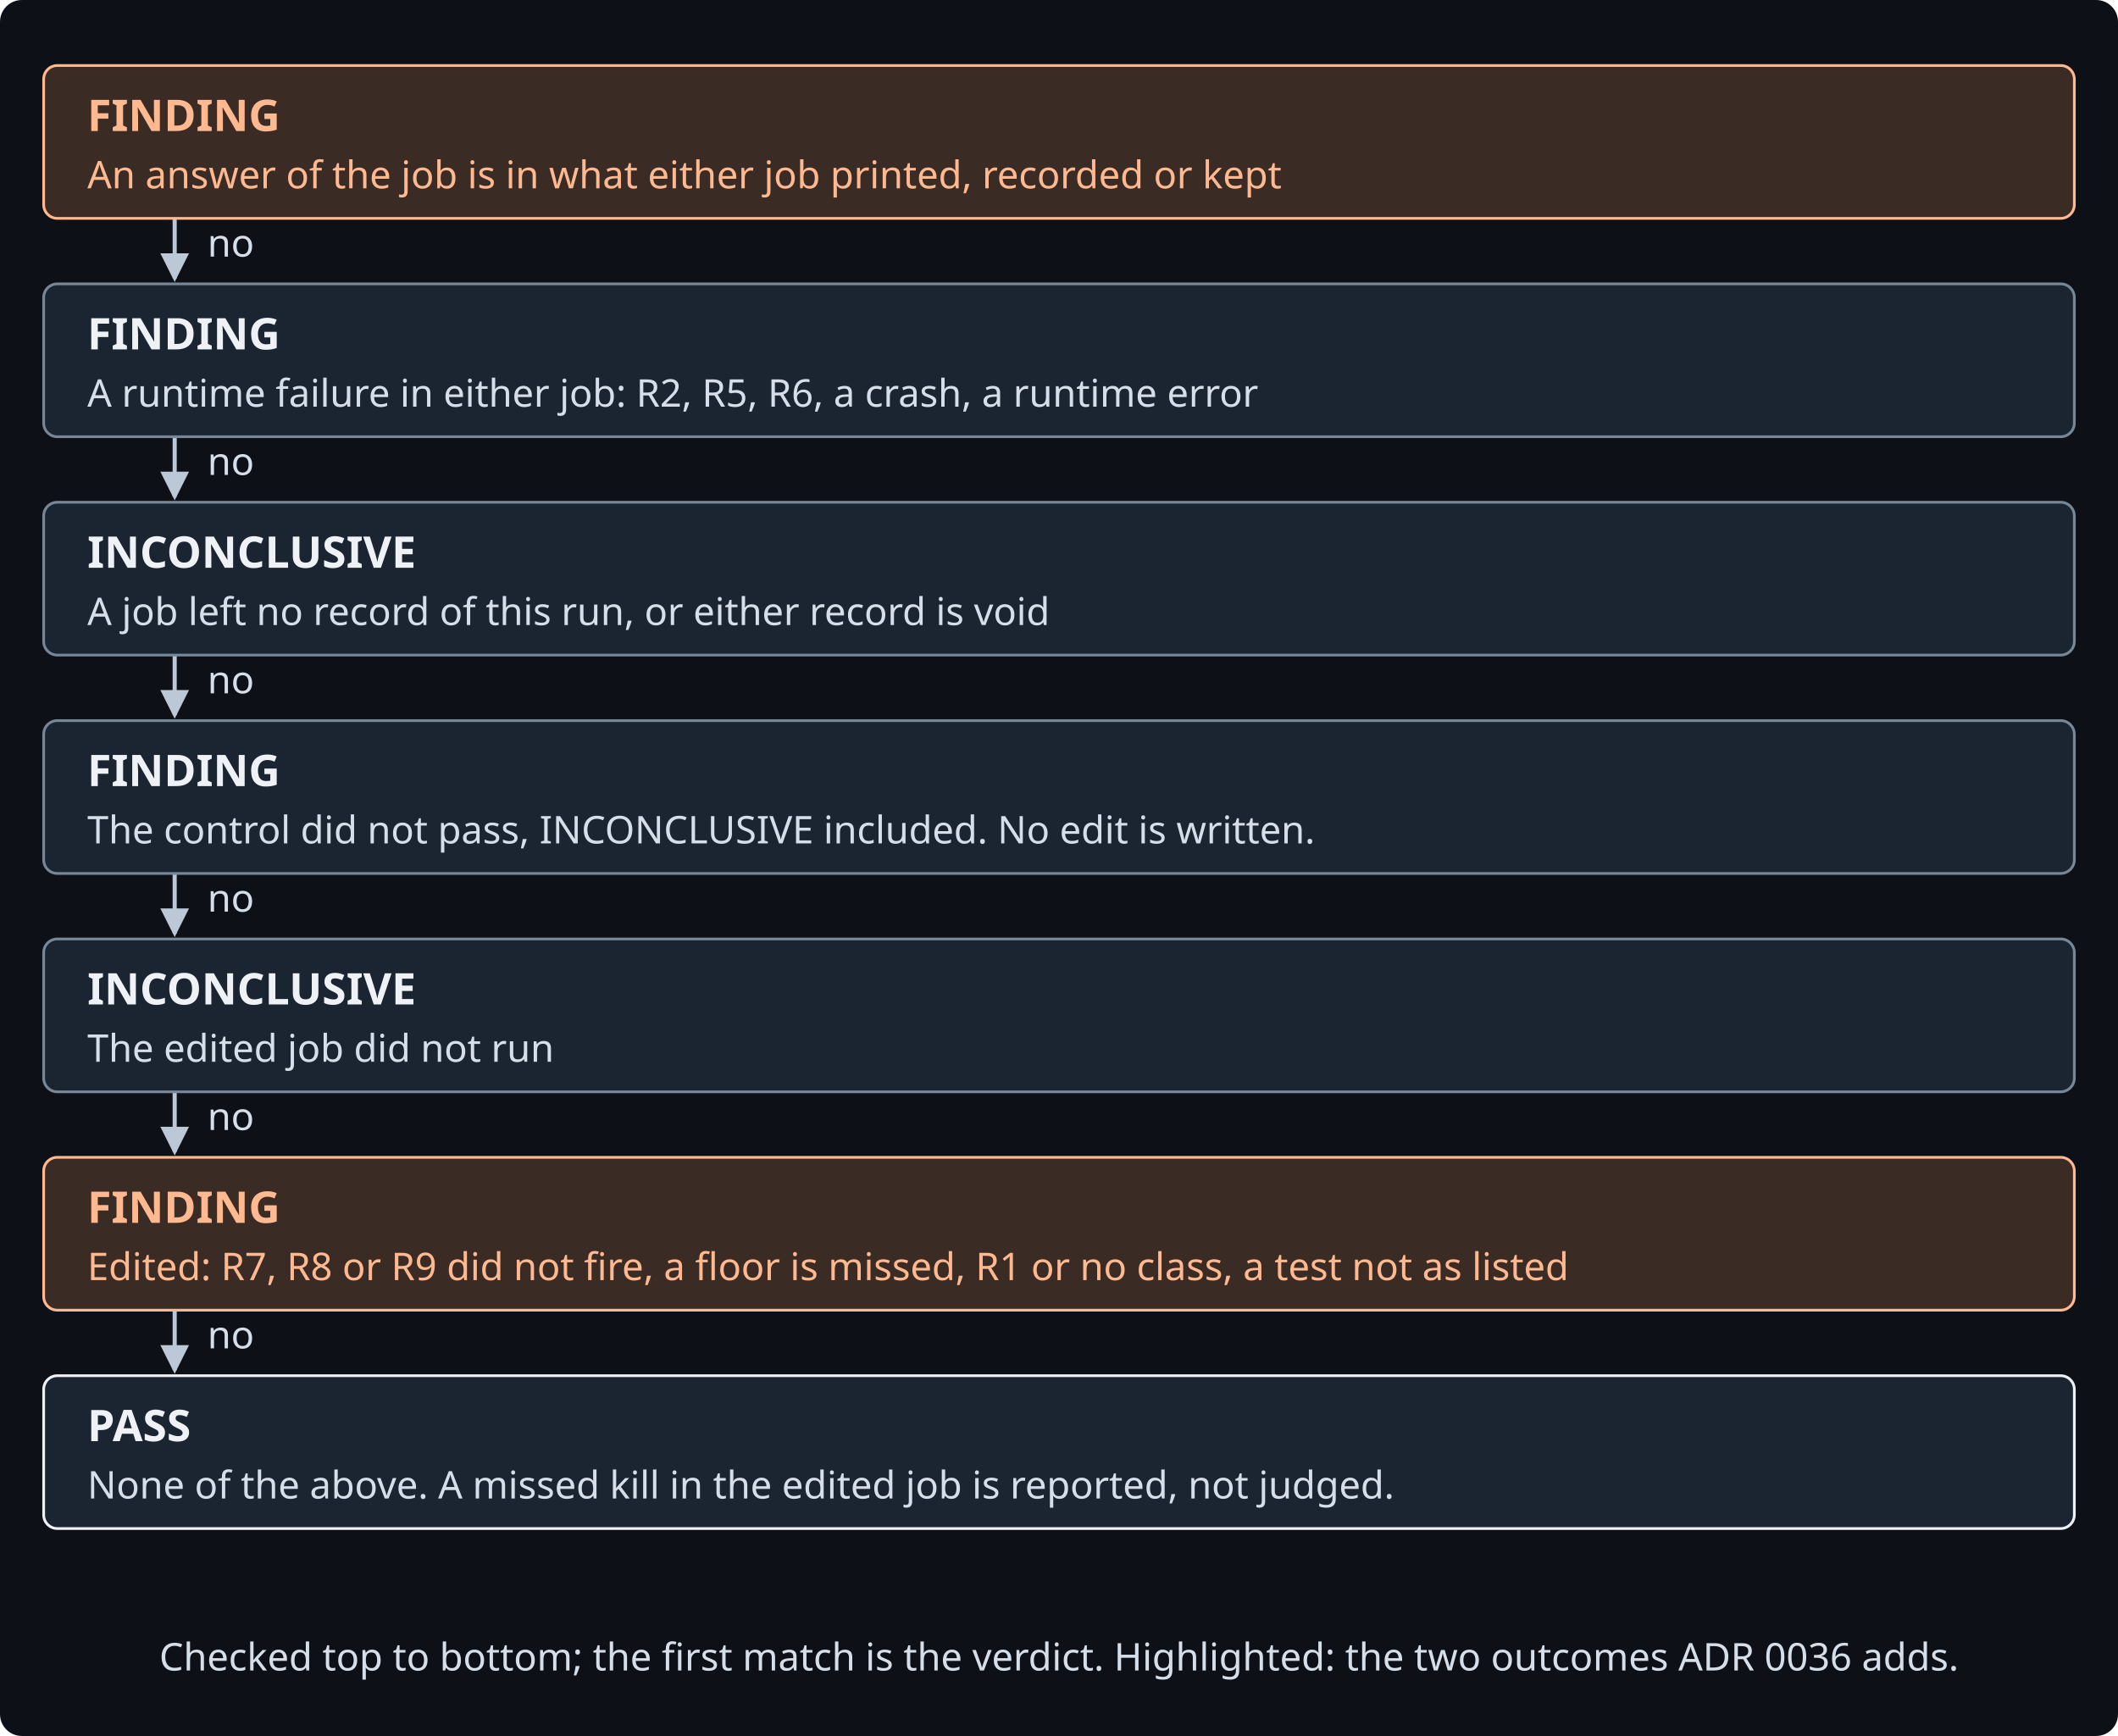
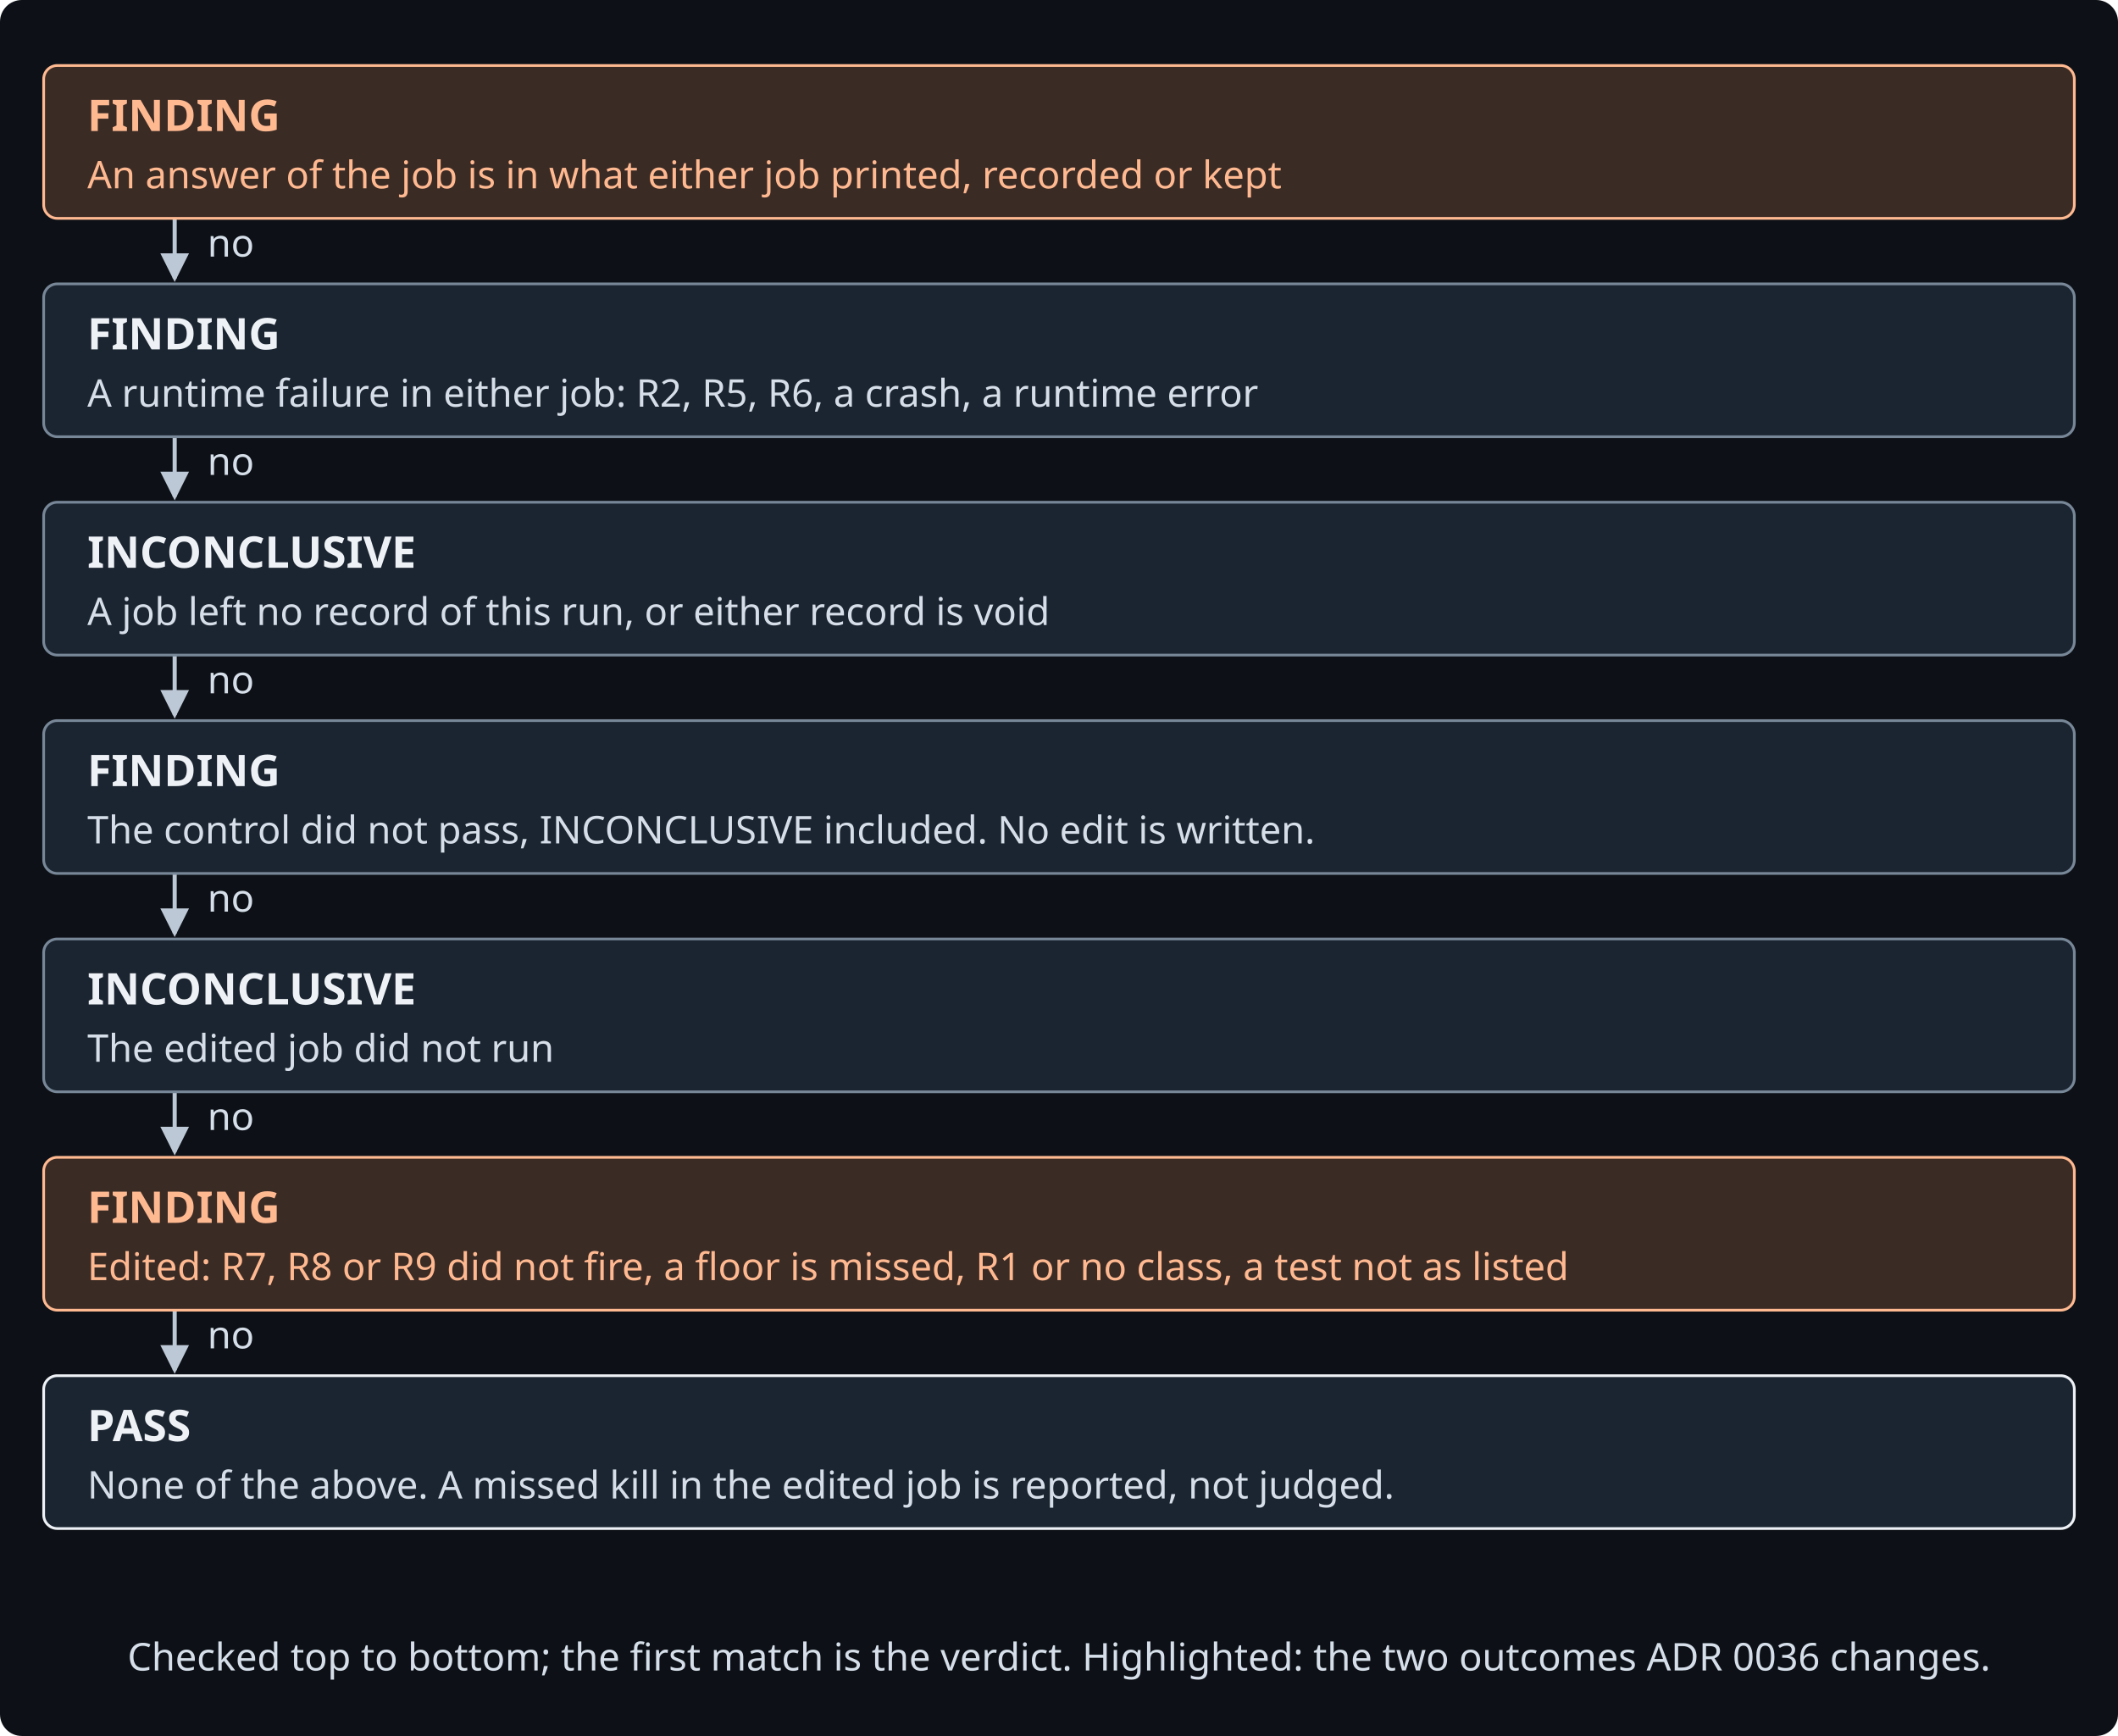
<svg xmlns="http://www.w3.org/2000/svg" width="776" height="636" viewBox="0 0 776 636" role="img" aria-labelledby="long-must-fail-judge-title long-must-fail-judge-desc">
  <defs>
    <marker id="long-must-fail-judge-arrow" viewBox="0 0 8 8" refX="7" refY="4" markerWidth="7" markerHeight="7" orient="auto">
      <path d="m0 0 8 4-8 4z" fill="#bdc8d6" />
    </marker>
  </defs>
  <rect width="776" height="636" rx="8" fill="#0d1117" />
  <g fill="none" stroke="#bdc8d6" stroke-width="1.5" marker-end="url(#long-must-fail-judge-arrow)">
    <path d="M64 80v22" />
    <path d="M64 160v22" />
    <path d="M64 240v22" />
    <path d="M64 320v22" />
    <path d="M64 400v22" />
    <path d="M64 480v22" />
  </g>
  <g fill="#1b2531" stroke="#788798">
    <rect x="16" y="104" width="744" height="56" rx="5" />
    <rect x="16" y="184" width="744" height="56" rx="5" />
    <rect x="16" y="264" width="744" height="56" rx="5" />
    <rect x="16" y="344" width="744" height="56" rx="5" />
  </g>
  <rect x="16" y="24" width="744" height="56" rx="5" fill="#3b2b25" stroke="#ffb991" />
  <rect x="16" y="424" width="744" height="56" rx="5" fill="#3b2b25" stroke="#ffb991" />
  <rect x="16" y="504" width="744" height="56" rx="5" fill="#1b2531" stroke="#eef2f6" />
  <g font-family="system-ui, sans-serif" fill="#eef2f6">
    <g font-size="16" font-weight="600">
      <text x="32" y="48" fill="#ffb991">FINDING</text>
      <text x="32" y="128">FINDING</text>
      <text x="32" y="208">INCONCLUSIVE</text>
      <text x="32" y="288">FINDING</text>
      <text x="32" y="368">INCONCLUSIVE</text>
      <text x="32" y="448" fill="#ffb991">FINDING</text>
      <text x="32" y="528">PASS</text>
    </g>
    <g font-size="14" fill="#d6dfe9">
      <text x="32" y="69" fill="#ffb991">An answer of the job is in what either job printed, recorded or kept</text>
      <text x="32" y="149">A runtime failure in either job: R2, R5, R6, a crash, a runtime error</text>
      <text x="32" y="229">A job left no record of this run, or either record is void</text>
      <text x="32" y="309">The control did not pass, INCONCLUSIVE included. No edit is written.</text>
      <text x="32" y="389">The edited job did not run</text>
      <text x="32" y="469" fill="#ffb991">Edited: R7, R8 or R9 did not fire, a floor is missed, R1 or no class, a test not as listed</text>
      <text x="32" y="549">None of the above. A missed kill in the edited job is reported, not judged.</text>
      <text x="76" y="94">no</text>
      <text x="76" y="174">no</text>
      <text x="76" y="254">no</text>
      <text x="76" y="334">no</text>
      <text x="76" y="414">no</text>
      <text x="76" y="494">no</text>
-       <text x="388" y="612" text-anchor="middle">Checked top to bottom; the first match is the verdict. Highlighted: the two outcomes ADR 0036 adds.</text>
+       <text x="388" y="612" text-anchor="middle">Checked top to bottom; the first match is the verdict. Highlighted: the two outcomes ADR 0036 changes.</text>
    </g>
  </g>
</svg>
